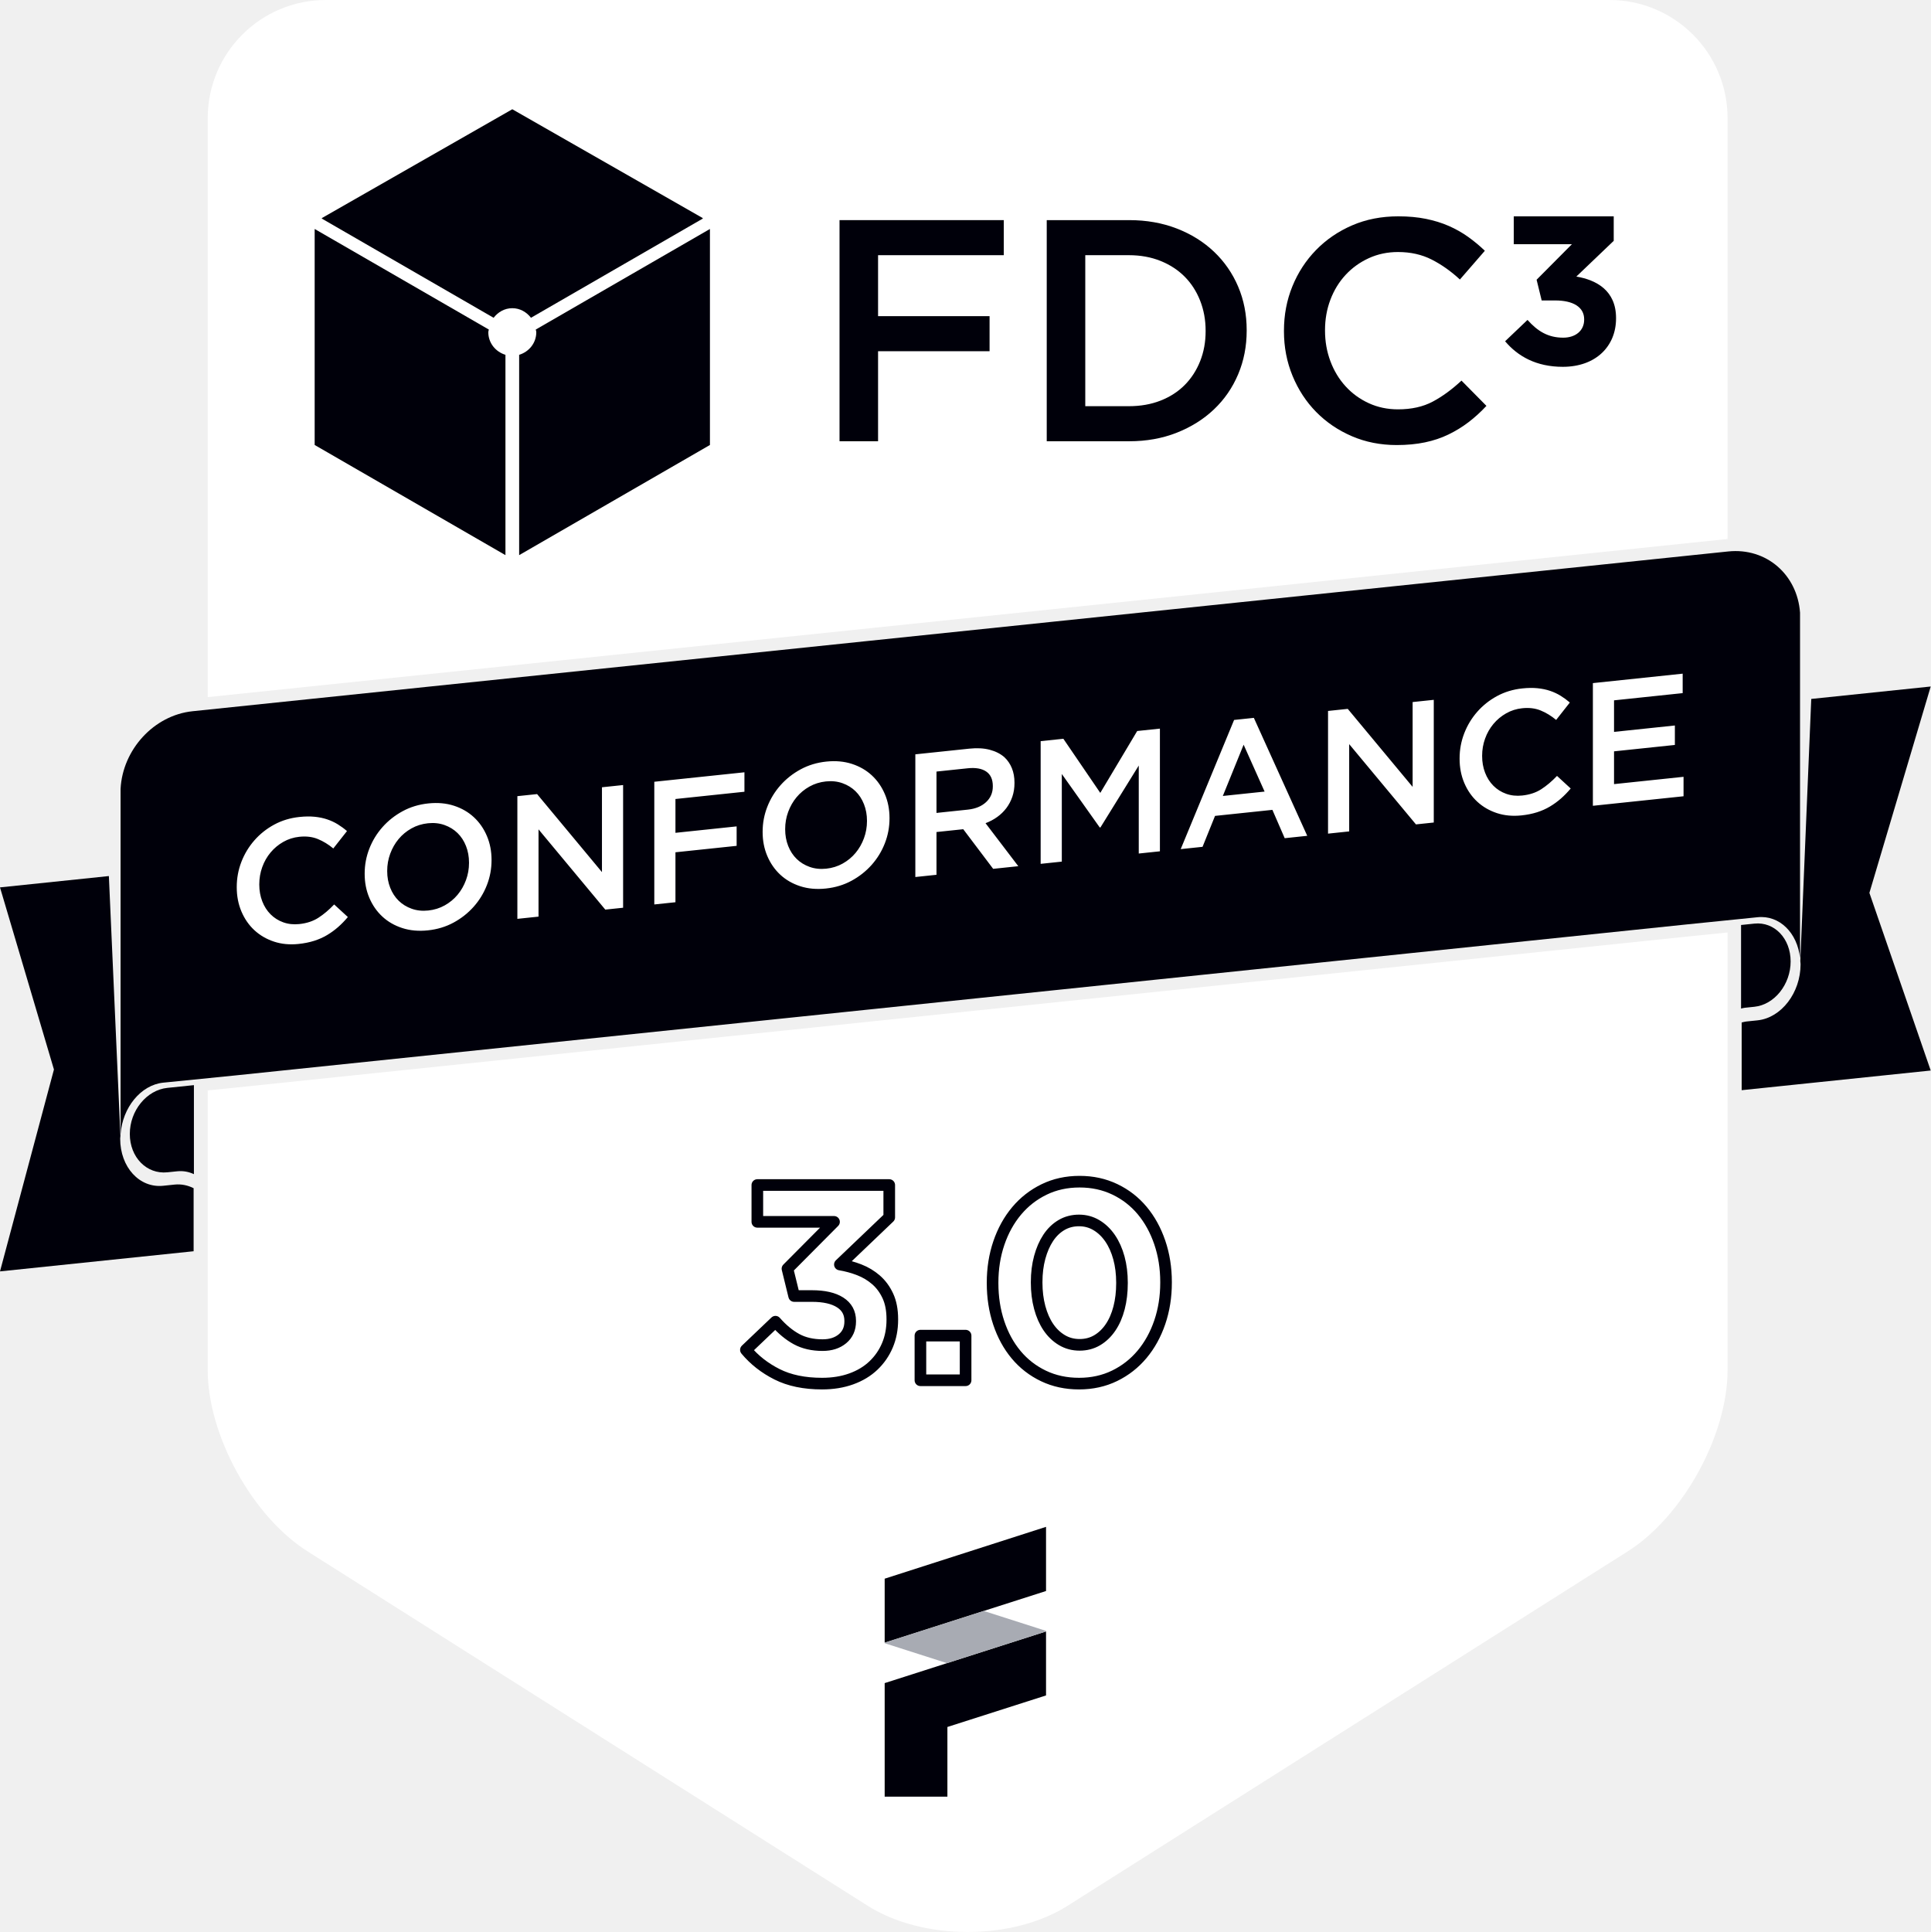
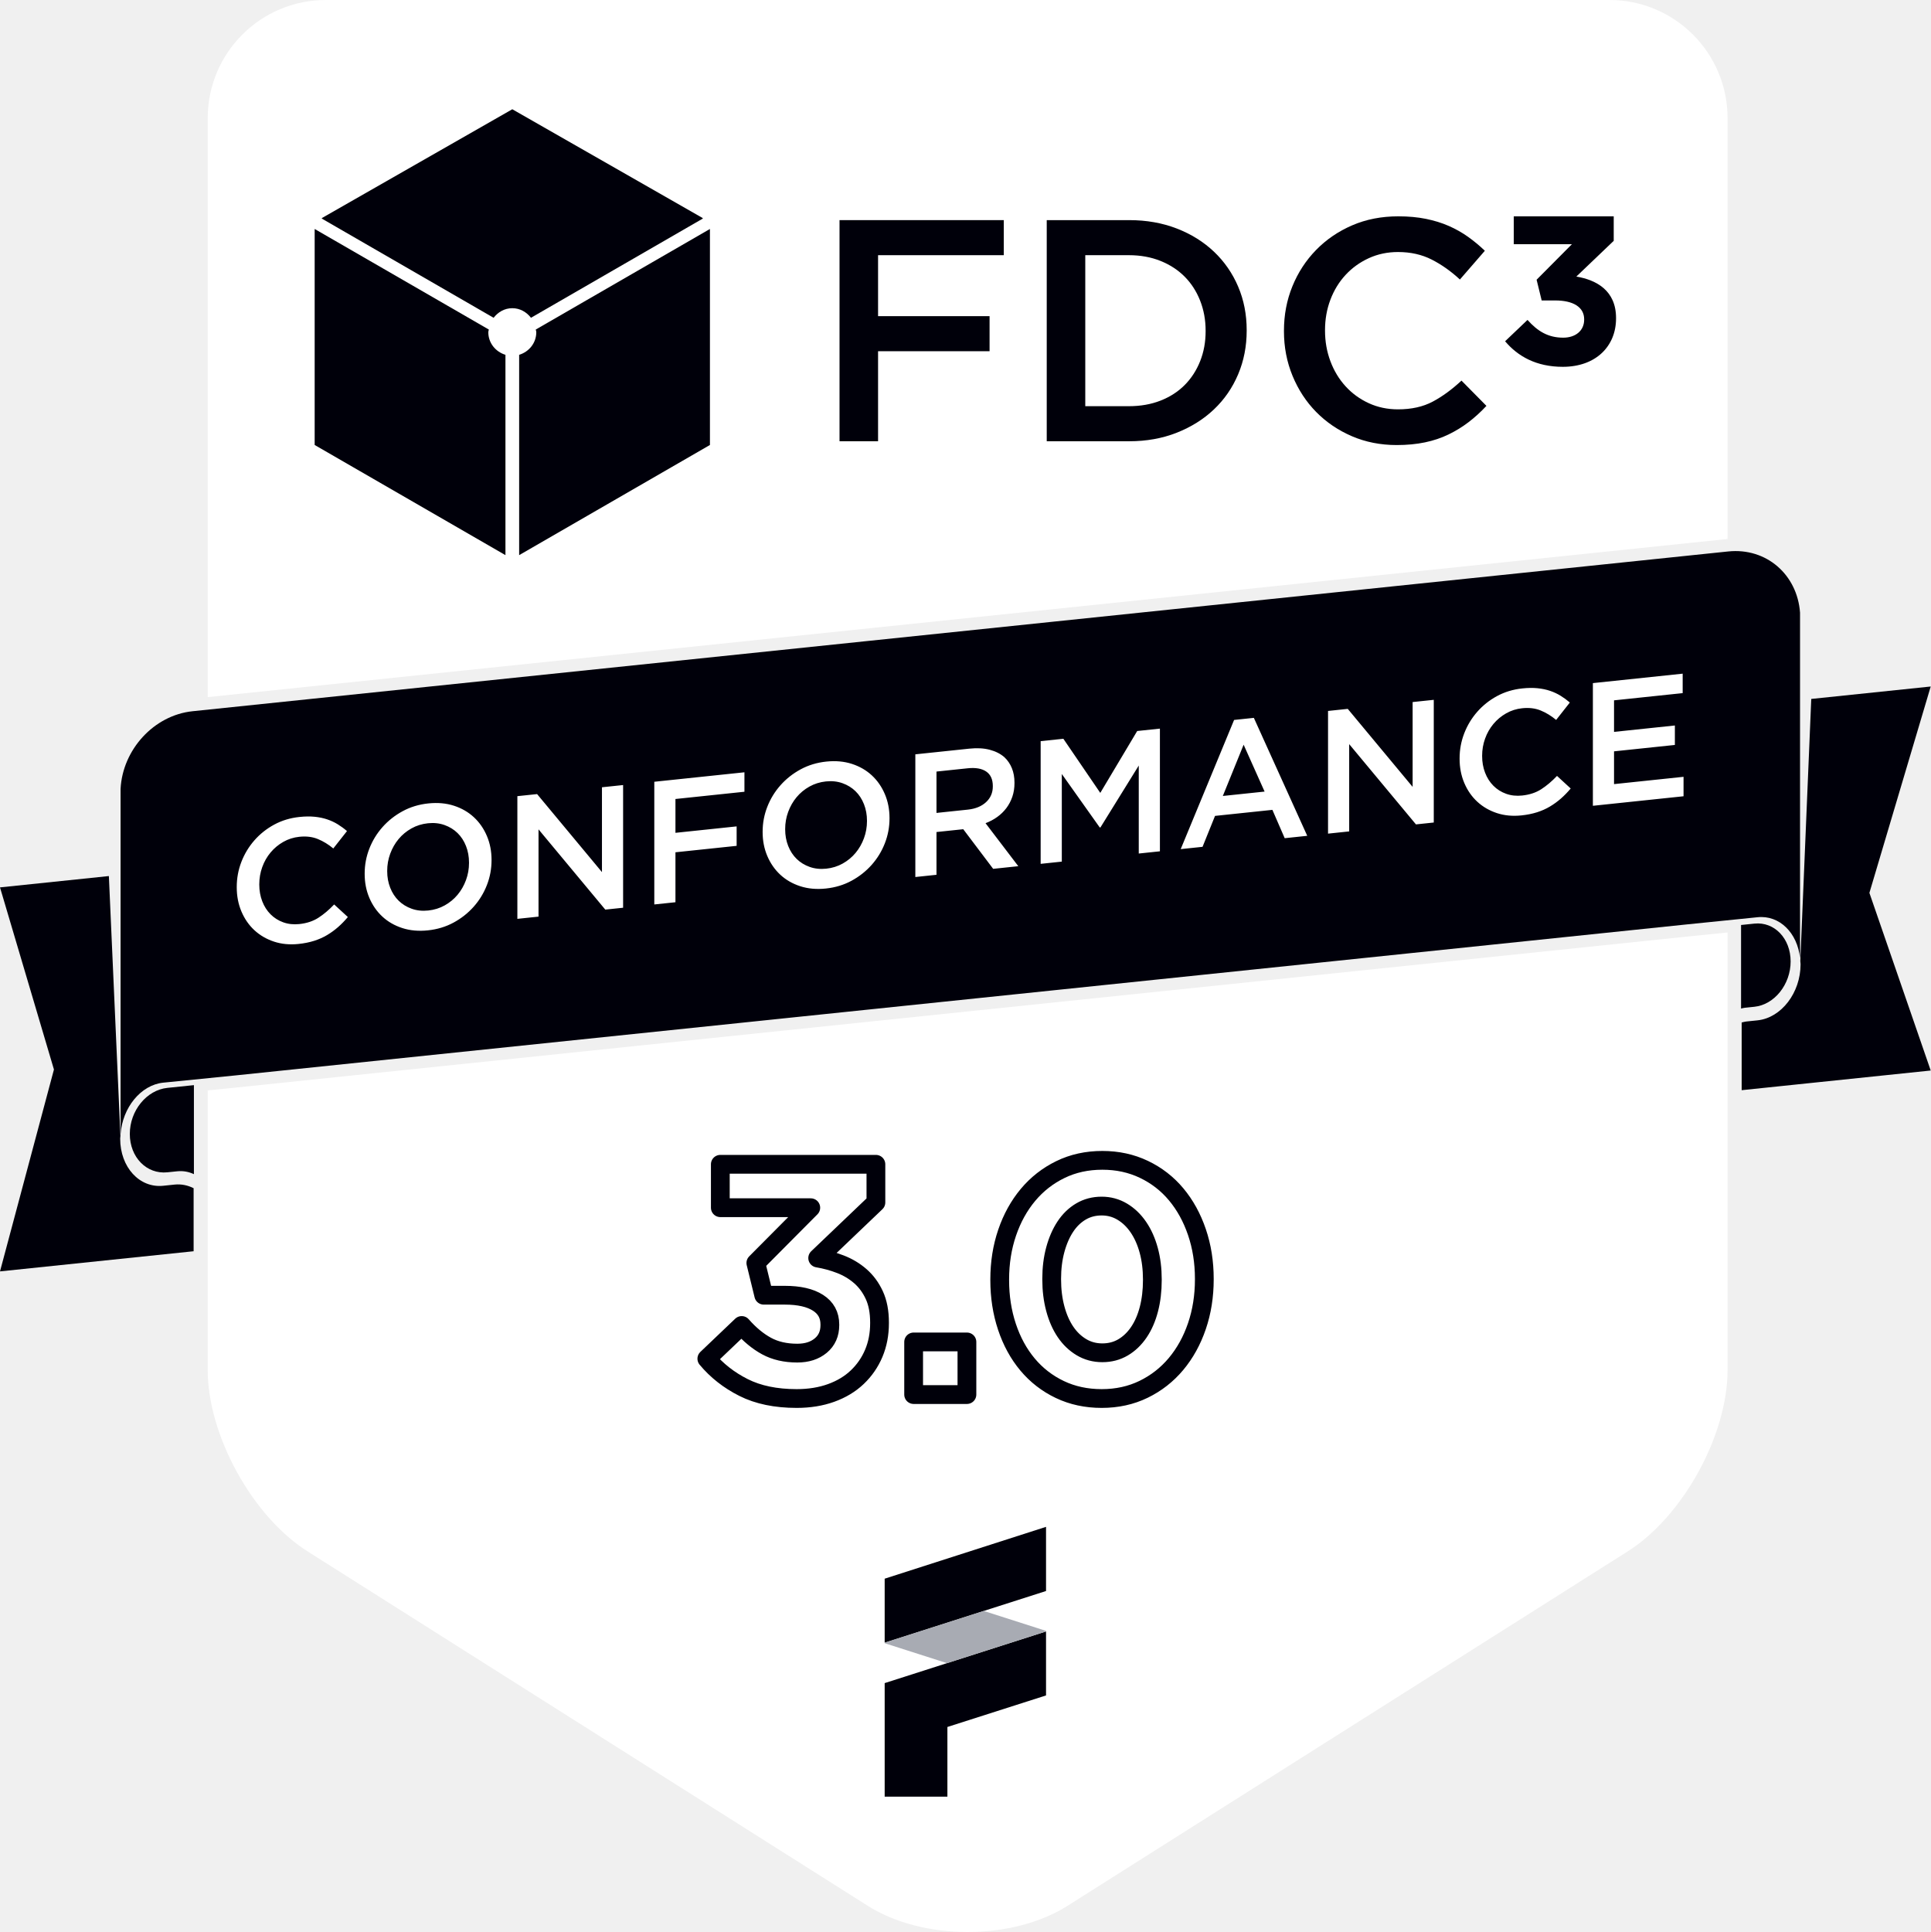
<svg xmlns="http://www.w3.org/2000/svg" version="1.1" viewBox="0 0 540 540.296">
  <defs>
    <style>
      .cls-1 {
        fill: #00000a;
      }

      .cls-2 {
        fill: #a8abb3;
      }

      .cls-3 {
        fill: #fff;
      }

      .cls-4 {
        fill: #00000a;
      }

      .cls-ribbon-text {
        fill: #fff;
      }

      .cls-version {
        fill: none;
        stroke: #00000a;
-         stroke-width: 3.25;
+         stroke-width: 5.25;
        stroke-linejoin: round;
        stroke-linecap: round;
      }
    </style>
  </defs>
  <g>
    <g id="Layer_1">
      <g>
        <path class="cls-3" d="M483.181,383.151v-122.377l-11.473,1.165-177.924,18.51-50.355,5.238-177.922,18.509-7.408.743v78.212c0,18.246,12.5,40.945,27.92,50.7l156.701,99.129c15.42,9.755,40.42,9.755,55.84,0l156.701-99.129c15.419-9.755,27.92-32.454,27.92-50.7" />
        <path class="cls-3" d="M293.784,170.432l189.397-19.704V33.037c0-18.246-14.792-33.037-33.038-33.037H91.136c-18.246,0-33.037,14.791-33.037,33.037v161.913l185.331-19.28,50.354-5.238h0Z" />
        <path class="cls-4" d="M500.82,268.875c0-6.422-4.534-11.159-10.127-10.582l-3.737.386v23.371c.353-.079.697-.187,1.06-.224l.233-.024,2.444-.253c5.593-.578,10.127-6.253,10.127-12.674h0Z" />
        <path class="cls-4" d="M54.236,303.467l-7.425.765c-5.801.598-10.504,6.368-10.504,12.888s4.703,11.321,10.504,10.723l2.536-.261.241-.025c1.682-.173,3.245.154,4.648.802v-24.892h0Z" />
        <polyline class="cls-1" points="292.565 426.992 292.565 444.936 247.434 459.382 247.434 441.489 292.521 427.006 292.565 426.992" />
        <polyline class="cls-1" points="247.434 470.691 247.434 502.441 264.979 502.441 264.979 482.96 292.565 474.138 292.565 456.246 247.434 470.691" />
        <polyline class="cls-2" points="264.864 465.112 247.489 459.551 247.459 459.532 247.435 459.473 247.434 459.382 275.147 450.511 292.508 456.068 292.541 456.088 292.565 456.147 292.565 456.246 264.864 465.112" />
        <polyline class="cls-1" points="264.864 465.112 264.864 465.112 292.565 456.246 264.864 465.112" />
        <path class="cls-4" d="M522.852,249.7l17.148-57.713-33.412,3.475-3.064,73.323c.016.301.076.582.076.89,0,7.961-5.388,14.977-12.033,15.669l-2.905.301-.278.029c-.43.046-.839.177-1.257.273v18.929l52.873-5.5-17.148-49.676h0ZM503.452,267.938v-96.588c-.763-10.651-9.415-18.242-20.092-17.131l-189.576,19.722-50.354,5.239-189.575,19.721c-10.821,1.126-19.581,10.752-20.134,21.746v96.536c.536-7.424,5.639-13.755,11.928-14.41l19.858-1.99,177.923-18.51,50.354-5.238,177.924-18.51,19.859-2.016c6.144-.639,11.155,4.379,11.885,11.429h0ZM33.615,318.442c0-.27.055-.527.066-.795l-3.231-72.652-30.45,3.168,15.087,50.931L0,355.552l54.154-5.634v-17.633l-0.0.002c-1.608-.801-3.397-1.21-5.324-1.01l-.277.028-2.905.303c-6.646.691-12.034-5.204-12.034-13.166h0Z" />
        <path class="cls-ribbon-text" d="M87.862,263.107c1.309-.414,2.513-.95,3.612-1.604,1.098-.655,2.125-1.4,3.079-2.236.952-.835,1.866-1.772,2.739-2.812l-3.83-3.518c-1.455,1.525-2.926,2.766-4.412,3.723-1.487.957-3.265,1.544-5.333,1.761-1.616.17-3.111.009-4.484-.484-1.374-.493-2.562-1.242-3.563-2.248-1.002-1.005-1.778-2.223-2.327-3.652-.55-1.429-.824-2.977-.824-4.643v-.099c0-1.666.274-3.263.824-4.792.549-1.528,1.325-2.891,2.327-4.092,1.001-1.199,2.189-2.19,3.563-2.972,1.373-.782,2.868-1.257,4.484-1.427,1.94-.204,3.668.006,5.188.631,1.518.625,2.957,1.503,4.314,2.634l3.83-4.862c-.808-.7-1.665-1.328-2.569-1.887-.905-.558-1.891-1.018-2.957-1.38-1.067-.361-2.239-.606-3.515-.734-1.277-.127-2.691-.109-4.242.054-2.586.272-4.945.985-7.078,2.141-2.133,1.155-3.981,2.624-5.541,4.405-1.561,1.782-2.773,3.789-3.636,6.019-.863,2.232-1.294,4.572-1.294,7.023v.098c0,2.451.439,4.708,1.318,6.772.88,2.065,2.092,3.808,3.636,5.23,1.545,1.423,3.367,2.482,5.469,3.175,2.1.694,4.394.911,6.884.649,1.583-.166,3.03-.458,4.338-.873h0ZM115.151,254.137c-1.416-.504-2.631-1.251-3.645-2.239-1.013-.988-1.802-2.196-2.365-3.624-.564-1.427-.845-2.974-.845-4.641v-.098c0-1.666.281-3.264.845-4.794.563-1.53,1.343-2.894,2.341-4.094.998-1.199,2.197-2.191,3.596-2.976,1.4-.784,2.937-1.264,4.611-1.44,1.673-.176,3.217-.011,4.634.493,1.416.506,2.631,1.252,3.644,2.24,1.014.988,1.802,2.196,2.366,3.623.563,1.428.845,2.975.845,4.641v.098c0,1.667-.282,3.265-.845,4.794-.564,1.53-1.344,2.895-2.342,4.094-.997,1.2-2.196,2.192-3.595,2.976-1.4.784-2.937,1.264-4.611,1.44-1.674.176-3.218.012-4.634-.493h0ZM126.863,258.004c2.165-1.175,4.04-2.655,5.624-4.439,1.583-1.784,2.812-3.792,3.684-6.024.873-2.232,1.309-4.557,1.309-6.975v-.098c0-2.418-.436-4.651-1.309-6.7-.872-2.048-2.084-3.792-3.636-5.23-1.551-1.438-3.41-2.509-5.575-3.213-2.165-.704-4.557-.918-7.175-.643-2.617.275-5.01,1.001-7.174,2.176-2.166,1.176-4.041,2.655-5.624,4.439-1.584,1.783-2.812,3.792-3.684,6.023-.873,2.233-1.309,4.558-1.309,6.976v.098c0,2.418.436,4.651,1.309,6.7.872,2.048,2.084,3.792,3.636,5.23,1.551,1.438,3.409,2.509,5.575,3.212,2.165.704,4.557.918,7.175.643,2.617-.275,5.009-1,7.174-2.175h0ZM144.703,256.962l5.915-.622v-24.409l18.674,22.446,4.984-.523v-34.311l-5.915.622v23.723l-18.142-21.816-5.516.579v34.311h0ZM183.001,252.936l5.915-.621v-13.969l17.113-1.799v-5.441l-17.113,1.799v-9.46l19.295-2.028v-5.44l-25.21,2.649v34.31h0ZM226.458,242.438c-1.417-.504-2.632-1.25-3.645-2.239-1.014-.988-1.802-2.195-2.366-3.623-.563-1.428-.844-2.975-.844-4.642v-.098c0-1.666.281-3.264.844-4.794.564-1.53,1.344-2.894,2.342-4.094.997-1.199,2.196-2.191,3.596-2.975,1.4-.785,2.936-1.265,4.61-1.441,1.674-.176,3.218-.011,4.635.494,1.415.505,2.63,1.251,3.644,2.239,1.013.988,1.802,2.196,2.365,3.623.564,1.428.846,2.975.846,4.641v.098c0,1.667-.282,3.265-.846,4.795-.563,1.529-1.343,2.894-2.341,4.093-.998,1.2-2.196,2.192-3.596,2.976-1.4.784-2.936,1.265-4.61,1.44-1.674.176-3.218.012-4.634-.493h0ZM238.17,246.305c2.165-1.175,4.04-2.655,5.624-4.439,1.583-1.784,2.812-3.792,3.684-6.024.873-2.231,1.309-4.556,1.309-6.975v-.098c0-2.418-.436-4.651-1.309-6.7-.872-2.048-2.084-3.792-3.636-5.23-1.551-1.438-3.41-2.509-5.575-3.213-2.165-.703-4.557-.918-7.175-.643-2.618.276-5.01,1.001-7.175,2.176-2.165,1.176-4.04,2.655-5.623,4.439-1.584,1.784-2.812,3.792-3.685,6.024-.872,2.232-1.309,4.557-1.309,6.975v.098c0,2.418.437,4.652,1.309,6.7.873,2.049,2.085,3.792,3.636,5.23,1.552,1.438,3.41,2.509,5.575,3.212,2.165.704,4.557.918,7.175.643,2.618-.275,5.01-1,7.175-2.175h0ZM261.925,227.339v-11.567l8.704-.915c2.237-.235,3.971.066,5.203.905s1.848,2.194,1.848,4.064v.098c0,1.772-.632,3.242-1.897,4.408-1.264,1.167-2.966,1.862-5.105,2.087l-8.753.92h0ZM256.01,245.263l5.915-.622v-11.959l7.391-.777.097-.01,8.364,11.08,7.03-.739-9.163-12.026c1.195-.451,2.286-1.032,3.272-1.74.986-.708,1.834-1.533,2.546-2.474.71-.94,1.268-1.995,1.672-3.165.404-1.17.606-2.457.606-3.863v-.098c0-1.502-.242-2.849-.727-4.04s-1.18-2.212-2.085-3.065c-1.099-.963-2.472-1.66-4.12-2.091-1.649-.431-3.539-.535-5.672-.311l-15.126,1.59v34.31h0ZM291.06,241.579l5.915-.622v-24.507l10.616,14.961.194-.02,10.714-17.301v24.605l5.915-.622v-34.31l-6.351.668-10.326,17.309-10.326-15.139-6.351.668v34.31h0ZM342.011,222.598l5.818-14.336,5.866,13.108-11.684,1.228h0ZM330.231,237.462l6.108-.642,3.491-8.65,16.046-1.687,3.442,7.922,6.303-.663-14.932-32.986-5.526.581-14.932,36.125h0ZM371.438,233.131l5.914-.622v-24.409l18.675,22.447,4.983-.524v-34.31l-5.914.621v23.723l-18.143-21.816-5.515.58v34.31h0ZM429.879,227.16c1.309-.415,2.513-.95,3.612-1.605,1.098-.654,2.124-1.4,3.078-2.235.953-.835,1.867-1.772,2.739-2.812l-3.83-3.519c-1.454,1.526-2.925,2.767-4.411,3.723-1.487.958-3.265,1.544-5.333,1.762-1.616.17-3.111.008-4.484-.485-1.374-.493-2.562-1.241-3.563-2.248-1.003-1.005-1.778-2.222-2.327-3.652-.55-1.428-.825-2.976-.825-4.643v-.098c0-1.666.275-3.264.825-4.792.549-1.528,1.324-2.892,2.327-4.092,1.001-1.2,2.189-2.191,3.563-2.972,1.373-.782,2.868-1.258,4.484-1.428,1.939-.203,3.668.007,5.187.632,1.519.624,2.958,1.502,4.315,2.634l3.83-4.863c-.808-.699-1.665-1.327-2.57-1.886-.905-.559-1.89-1.019-2.957-1.381-1.066-.361-2.238-.605-3.515-.733-1.277-.127-2.69-.109-4.241.054-2.586.272-4.945.985-7.078,2.141-2.133,1.155-3.981,2.624-5.541,4.405-1.562,1.782-2.774,3.788-3.636,6.019-.864,2.231-1.295,4.572-1.295,7.023v.098c0,2.45.44,4.708,1.319,6.772.879,2.064,2.091,3.808,3.636,5.23,1.544,1.423,3.367,2.481,5.468,3.175s4.395.91,6.884.649c1.583-.167,3.03-.458,4.339-.873h0ZM445.513,225.345l25.355-2.665v-5.44l-19.44,2.043v-9.166l17.016-1.788v-5.441l-17.016,1.789v-8.823l19.197-2.018v-5.44l-25.112,2.639v34.31h0Z" />
-         <path class="cls-version" d="M229.915 386.936Q222.505 386.936 217.318 384.323Q212.131 381.71 208.621 377.498L216.889 369.62Q219.697 372.818 222.778 374.495Q225.859 376.172 230.071 376.172Q233.503 376.172 235.648 374.378Q237.793 372.584 237.793 369.542V369.386Q237.793 366.032 234.985 364.238Q232.177 362.444 227.107 362.444H222.115L220.243 354.8L233.269 341.696H211.819V331.4H248.713V340.448L234.907 353.63Q237.715 354.098 240.328 355.112Q242.941 356.126 245.008 357.92Q247.075 359.714 248.323 362.405Q249.571 365.096 249.571 368.918V369.074Q249.571 372.974 248.206 376.211Q246.841 379.448 244.306 381.866Q241.771 384.284 238.105 385.61Q234.439 386.936 229.915 386.936Z M257.431 373.52H270.067V386.0H257.431Z M301.951 376.094Q304.681 376.094 306.865 374.807Q309.049 373.52 310.609 371.219Q312.169 368.918 312.988 365.759Q313.807 362.6 313.807 358.856V358.7Q313.807 354.956 312.949 351.797Q312.091 348.638 310.492 346.298Q308.893 343.958 306.67 342.632Q304.447 341.306 301.795 341.306Q299.065 341.306 296.881 342.593Q294.697 343.88 293.176 346.181Q291.655 348.482 290.797 351.641Q289.939 354.8 289.939 358.544V358.7Q289.939 362.444 290.797 365.642Q291.655 368.84 293.215 371.141Q294.775 373.442 296.998 374.768Q299.221 376.094 301.951 376.094ZM301.795 386.936Q296.335 386.936 291.85 384.791Q287.365 382.646 284.206 378.863Q281.047 375.08 279.331 369.932Q277.615 364.784 277.615 358.856V358.7Q277.615 352.772 279.37 347.624Q281.125 342.476 284.323 338.654Q287.521 334.832 292.006 332.648Q296.491 330.464 301.951 330.464Q307.333 330.464 311.818 332.609Q316.303 334.754 319.462 338.537Q322.621 342.32 324.376 347.468Q326.131 352.616 326.131 358.544V358.7Q326.131 364.628 324.376 369.776Q322.621 374.924 319.423 378.746Q316.225 382.568 311.74 384.752Q307.255 386.936 301.795 386.936Z" />
+         <path class="cls-version" d="M222.81 391.104Q214.07 391.104 207.952 388.022Q201.834 384.94 197.694 379.972L207.446 370.68Q210.758 374.452 214.392 376.43Q218.026 378.408 222.994 378.408Q227.042 378.408 229.572 376.292Q232.102 374.176 232.102 370.588V370.404Q232.102 366.448 228.79 364.332Q225.478 362.216 219.498 362.216H213.61L211.402 353.2L226.766 337.744H201.466V325.6H244.982V336.272L228.698 351.82Q232.01 352.372 235.092 353.568Q238.174 354.764 240.612 356.88Q243.05 358.996 244.522 362.17Q245.994 365.344 245.994 369.852V370.036Q245.994 374.636 244.384 378.454Q242.774 382.272 239.784 385.124Q236.794 387.976 232.47 389.54Q228.146 391.104 222.81 391.104Z M255.534 375.28H270.438V390.0H255.534Z M308.314 378.316Q311.534 378.316 314.11 376.798Q316.686 375.28 318.526 372.566Q320.366 369.852 321.332 366.126Q322.298 362.4 322.298 357.984V357.8Q322.298 353.384 321.286 349.658Q320.274 345.932 318.388 343.172Q316.502 340.412 313.88 338.848Q311.258 337.284 308.13 337.284Q304.91 337.284 302.334 338.802Q299.758 340.32 297.964 343.034Q296.17 345.748 295.158 349.474Q294.146 353.2 294.146 357.616V357.8Q294.146 362.216 295.158 365.988Q296.17 369.76 298.01 372.474Q299.85 375.188 302.472 376.752Q305.094 378.316 308.314 378.316ZM308.13 391.104Q301.69 391.104 296.4 388.574Q291.11 386.044 287.384 381.582Q283.658 377.12 281.634 371.048Q279.61 364.976 279.61 357.984V357.8Q279.61 350.808 281.68 344.736Q283.75 338.664 287.522 334.156Q291.294 329.648 296.584 327.072Q301.874 324.496 308.314 324.496Q314.662 324.496 319.952 327.026Q325.242 329.556 328.968 334.018Q332.694 338.48 334.764 344.552Q336.834 350.624 336.834 357.616V357.8Q336.834 364.792 334.764 370.864Q332.694 376.936 328.922 381.444Q325.15 385.952 319.86 388.528Q314.57 391.104 308.13 391.104Z" />
        <path class="cls-1" d="M88.008,64.035l48.716,28.125c-.029.256-.15.478-.15.741,0,3.027,2.042,5.488,4.795,6.324v56.023l-53.361-30.807v-60.406h0Z" />
        <path class="cls-1" d="M196.547,61.136l-48.036,27.733c-1.227-1.588-3.063-2.679-5.227-2.679s-3.998,1.091-5.226,2.679l-48.036-27.733v-.15l53.263-30.432,53.262,30.432v.149h0Z" />
        <path class="cls-1" d="M198.561,124.441l-53.36,30.807v-56.023c2.753-.837,4.794-3.297,4.794-6.324,0-.263-.121-.486-.149-.741l48.715-28.126v60.407h0Z" />
        <polygon class="cls-1" points="280.747 71.365 245.586 71.365 245.586 88.416 276.772 88.416 276.772 98.222 245.586 98.222 245.586 123.401 234.808 123.401 234.808 61.559 280.747 61.559 280.747 71.365 280.747 71.365" />
        <path class="cls-1" d="M420.961,95.436l6.267-5.971c2.838,3.193,5.794,4.967,9.991,4.967,3.429,0,5.853-1.951,5.853-5.027v-.118c0-3.371-3.015-5.263-8.099-5.263h-3.784l-1.419-5.795,9.873-9.935h-16.258v-7.796h27.956v6.851l-10.457,9.993c5.614.946,11.107,3.903,11.107,11.59v.119c0,7.803-5.671,13.532-14.89,13.532-7.449,0-12.593-2.953-16.14-7.147h0Z" />
        <path class="cls-1" d="M359.109,92.48c0-4.418.786-8.555,2.359-12.413,1.572-3.857,3.781-7.244,6.626-10.16,2.844-2.915,6.211-5.212,10.098-6.891,3.887-1.679,8.186-2.518,12.898-2.518,2.827,0,5.403.236,7.731.707,2.326.472,4.461,1.135,6.405,1.988,1.943.854,3.739,1.87,5.389,3.048,1.648,1.179,3.209,2.473,4.682,3.887l-6.979,8.04c-2.474-2.298-5.095-4.153-7.863-5.566-2.769-1.414-5.919-2.121-9.453-2.121-2.946,0-5.669.575-8.172,1.723-2.504,1.149-4.669,2.71-6.493,4.682-1.827,1.974-3.24,4.285-4.241,6.936-1.002,2.65-1.502,5.477-1.502,8.481v.177c0,3.003.5,5.846,1.502,8.525,1.001,2.681,2.414,5.022,4.241,7.023,1.824,2.003,3.989,3.578,6.493,4.727,2.503,1.148,5.226,1.723,8.172,1.723,3.768,0,7.008-.721,9.718-2.165,2.708-1.442,5.389-3.401,8.04-5.875l6.979,7.068c-1.591,1.709-3.255,3.225-4.992,4.55-1.738,1.325-3.608,2.473-5.61,3.445-2.003.972-4.196,1.709-6.581,2.209-2.386.499-5.023.751-7.908.751-4.535,0-8.717-.826-12.545-2.474-3.829-1.648-7.15-3.901-9.965-6.758-2.814-2.857-5.023-6.229-6.626-10.116-1.603-3.887-2.403-8.04-2.403-12.457v-.176h0Z" />
        <path class="cls-1" d="M348.684,92.48v-.177c0-4.358-.795-8.407-2.385-12.148-1.59-3.739-3.843-6.993-6.758-9.762-2.916-2.768-6.392-4.932-10.425-6.493-4.035-1.56-8.468-2.341-13.296-2.341h-23.059v61.842h23.059c4.828,0,9.261-.795,13.296-2.386,4.033-1.59,7.509-3.768,10.425-6.537,2.915-2.768,5.168-6.037,6.758-9.807,1.59-3.768,2.385-7.832,2.385-12.191h0ZM337.199,92.658c0,3.016-.516,5.81-1.546,8.383-1.031,2.573-2.473,4.791-4.329,6.655-1.855,1.863-4.108,3.311-6.758,4.347-2.65,1.035-5.596,1.551-8.835,1.551h-12.191v-42.229h12.191c3.239,0,6.185.533,8.835,1.597,2.65,1.066,4.903,2.529,6.758,4.392,1.856,1.864,3.298,4.096,4.329,6.698,1.03,2.602,1.546,5.411,1.546,8.428v.178h0Z" />
      </g>
    </g>
  </g>
</svg>
